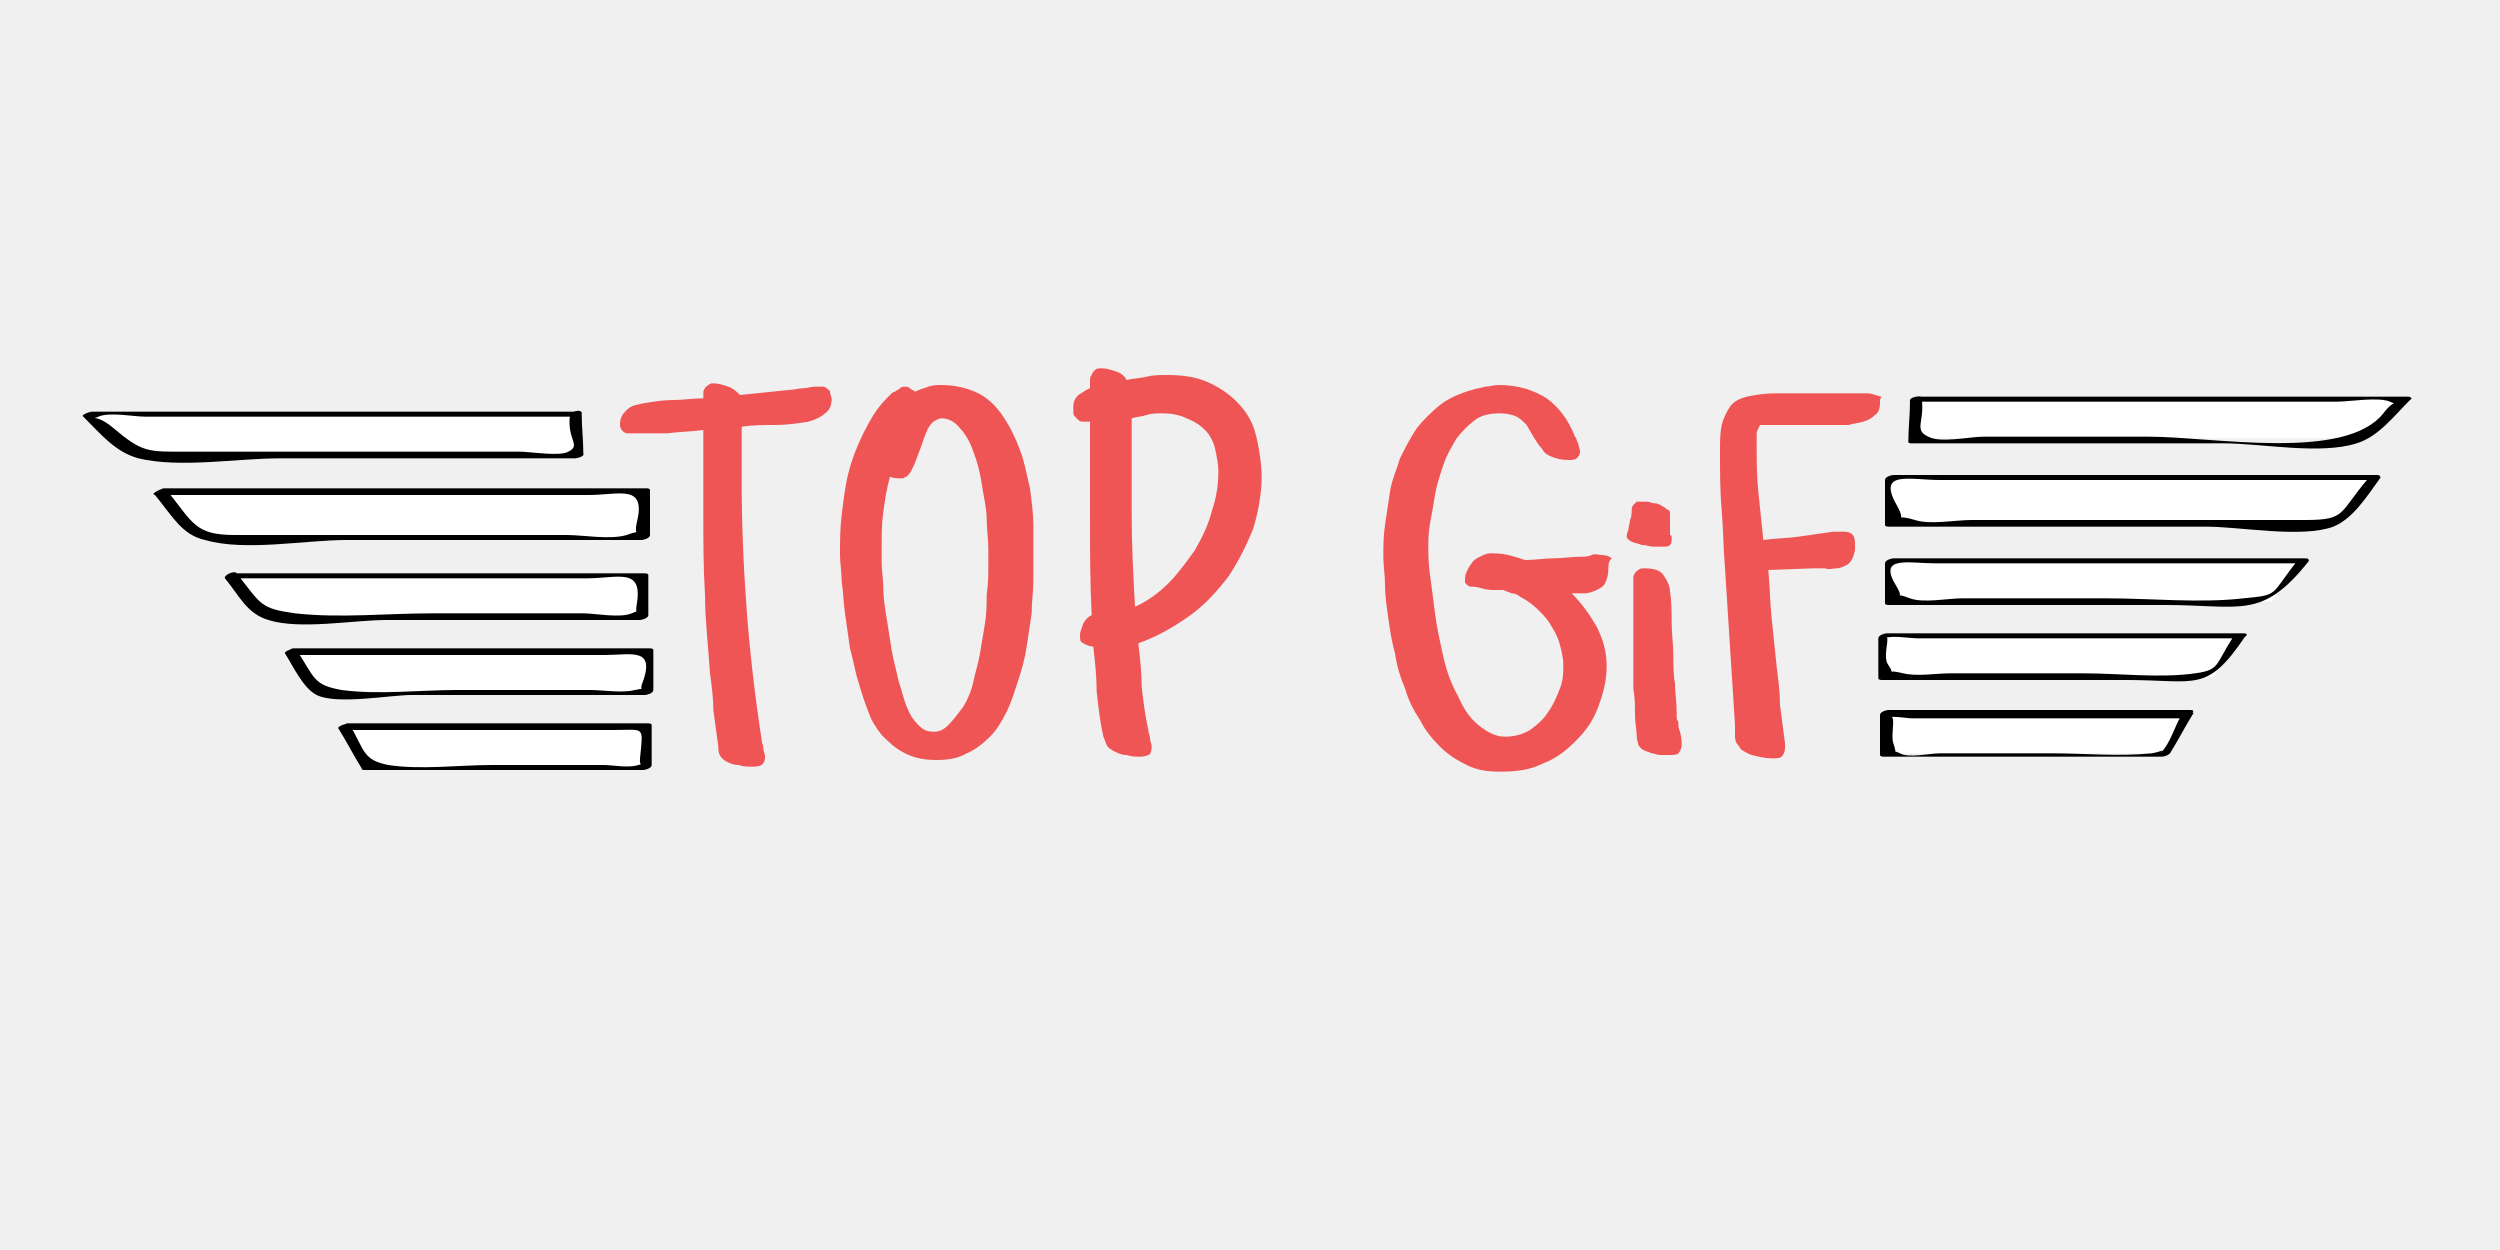
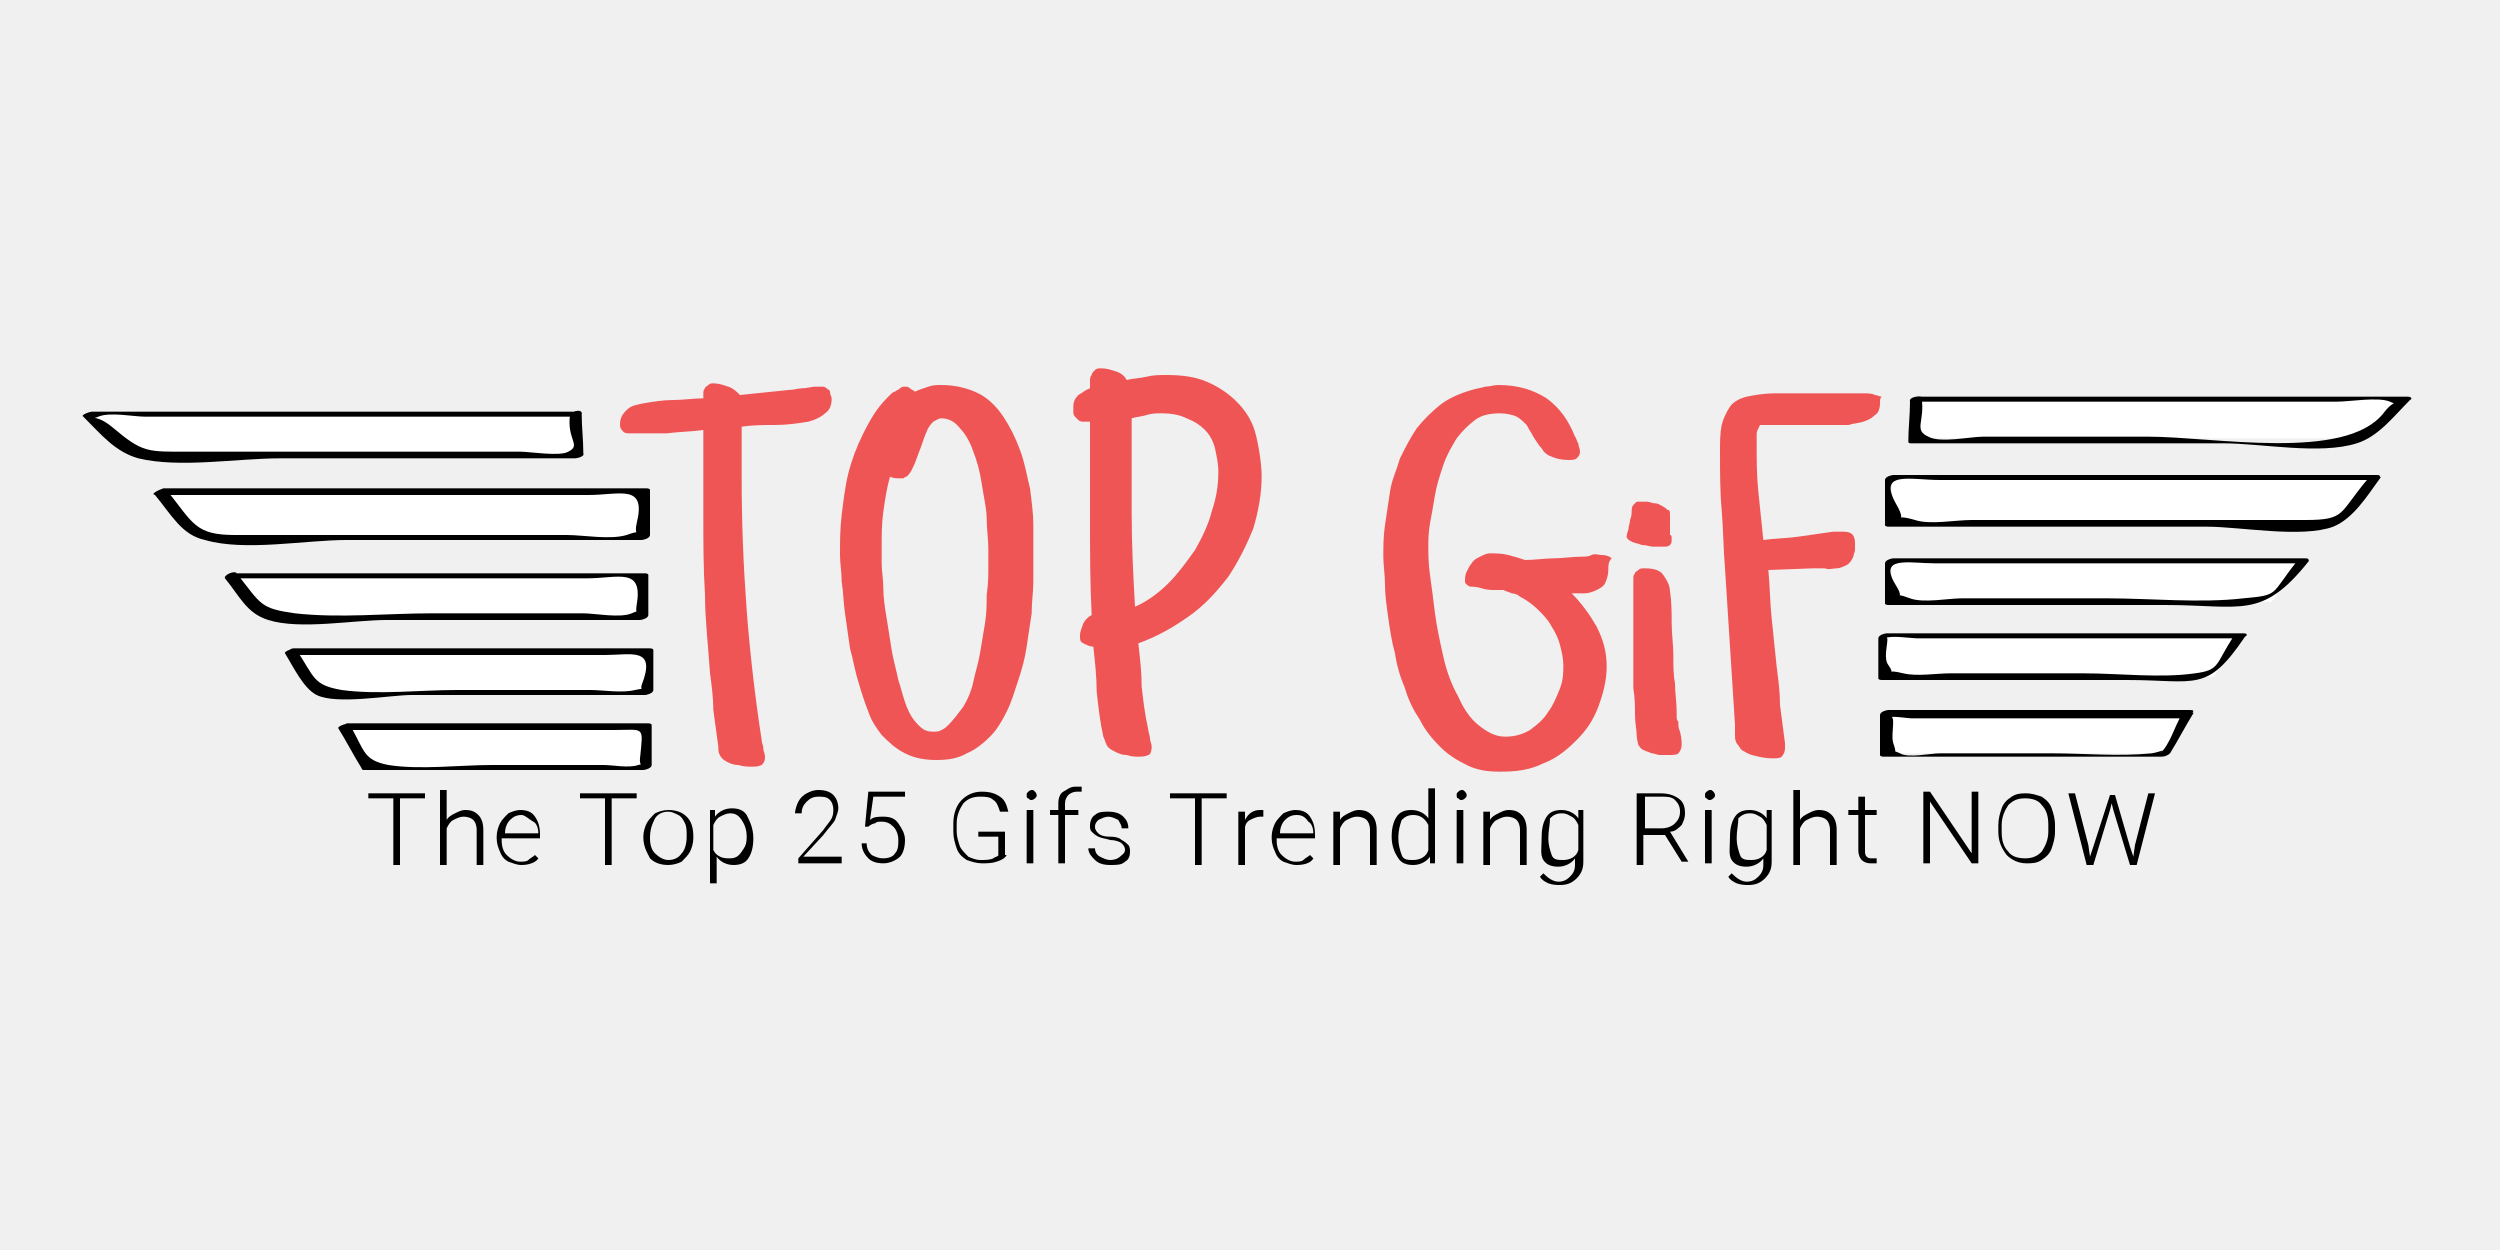
<svg xmlns="http://www.w3.org/2000/svg" version="1.1" id="Layer_1" x="0px" y="0px" viewBox="0 0 150 75" style="enable-background:new 0 0 150 75;" xml:space="preserve">
  <style type="text/css">
	.st0{stroke:#3C2415;stroke-miterlimit:10;}
	.st1{fill:#F05556;}
	.st2{fill:#FFFFFF;}
</style>
  <path class="st0" d="M8.5,37.1" />
  <g>
    <path class="st1" d="M49.9,23.9c0,0.4-0.1,0.7-0.4,0.9c-0.2,0.2-0.6,0.4-1,0.5c-0.6,0.1-1.3,0.2-2,0.2c-0.7,0-1.3,0-2,0.1v3.1   c0,2.6,0.1,5.2,0.3,7.9c0.2,2.6,0.5,5.2,0.9,7.8c0,0.2,0.1,0.3,0.1,0.5c0,0.2,0.1,0.3,0.1,0.5c0,0.3-0.1,0.4-0.2,0.5   C45.5,46,45.3,46,45.1,46c-0.2,0-0.5,0-0.8-0.1c-0.3,0-0.5-0.1-0.7-0.2c-0.2-0.1-0.4-0.3-0.4-0.4c-0.1-0.1-0.1-0.3-0.1-0.5   c-0.1-0.7-0.2-1.5-0.3-2.2c0-0.7-0.1-1.5-0.2-2.2c-0.1-1.6-0.3-3.2-0.3-4.7c-0.1-1.6-0.1-3.2-0.1-4.7c0-0.9,0-1.7,0-2.6   c0-0.9,0-1.7,0-2.6c-0.7,0.1-1.4,0.1-2.2,0.2C39.2,26,38.5,26,37.8,26c-0.2,0-0.3,0-0.4-0.1c-0.1-0.1-0.2-0.2-0.2-0.4   c0-0.4,0.1-0.6,0.4-0.9s0.6-0.3,1-0.4c0.6-0.1,1.2-0.2,1.8-0.2s1.2-0.1,1.8-0.1c0-0.1,0-0.2,0-0.3c0-0.1,0-0.2,0.1-0.3   c0-0.1,0.1-0.1,0.2-0.2c0.1-0.1,0.2-0.1,0.3-0.1c0.3,0,0.6,0.1,0.9,0.2c0.3,0.1,0.5,0.3,0.7,0.5l2.9-0.3c0.3,0,0.6-0.1,0.8-0.1   c0.3,0,0.6-0.1,0.8-0.1c0.1,0,0.3,0,0.4,0s0.2,0,0.3,0.1s0.2,0.1,0.2,0.2C49.8,23.7,49.9,23.8,49.9,23.9z" />
    <path class="st1" d="M62,33.4c0,0.4,0,0.9,0,1.5c0,0.6-0.1,1.2-0.1,1.9c-0.1,0.7-0.2,1.3-0.3,2s-0.3,1.4-0.5,2s-0.4,1.3-0.7,1.9   c-0.3,0.6-0.6,1.1-1,1.5c-0.4,0.4-0.9,0.8-1.4,1c-0.5,0.3-1.1,0.4-1.8,0.4s-1.3-0.1-1.9-0.4c-0.6-0.3-1-0.7-1.4-1.1   c-0.3-0.4-0.6-0.8-0.8-1.4c-0.2-0.5-0.4-1.1-0.6-1.8c-0.2-0.6-0.3-1.3-0.5-2c-0.1-0.7-0.2-1.4-0.3-2.1c-0.1-0.7-0.1-1.3-0.2-1.9   c0-0.6-0.1-1.1-0.1-1.6c0-0.8,0-1.6,0.1-2.4c0.1-0.8,0.2-1.7,0.4-2.5c0.2-0.8,0.5-1.6,0.9-2.4c0.4-0.8,0.8-1.5,1.4-2.1   c0.1-0.1,0.1-0.1,0.2-0.2c0.1-0.1,0.2-0.2,0.3-0.2c0.1-0.1,0.2-0.1,0.3-0.2c0.1-0.1,0.2-0.1,0.3-0.1c0.1,0,0.2,0,0.3,0.1   c0.1,0.1,0.2,0.1,0.3,0.2c0.2-0.1,0.5-0.2,0.8-0.3c0.3-0.1,0.5-0.1,0.8-0.1c0.8,0,1.6,0.2,2.2,0.5s1.1,0.8,1.5,1.4   c0.4,0.6,0.7,1.2,1,2s0.4,1.5,0.6,2.3c0.1,0.8,0.2,1.5,0.2,2.2C62,32.2,62,32.9,62,33.4z M59.3,34.1c0-0.3,0-0.7,0-1.2   s-0.1-1.2-0.1-1.8S59,29.7,58.9,29s-0.3-1.4-0.5-1.9c-0.2-0.6-0.5-1.1-0.8-1.4c-0.3-0.4-0.7-0.6-1.1-0.6c-0.2,0-0.3,0.1-0.5,0.2   c-0.1,0.1-0.3,0.3-0.4,0.6c-0.1,0.2-0.2,0.5-0.3,0.8s-0.2,0.5-0.3,0.8s-0.2,0.5-0.3,0.7c-0.1,0.2-0.2,0.3-0.3,0.4   c0,0-0.1,0-0.2,0.1c-0.1,0-0.1,0-0.2,0c-0.2,0-0.4,0-0.6-0.1c-0.2,0.7-0.3,1.4-0.4,2.1s-0.1,1.4-0.1,2.1c0,0.2,0,0.5,0,1   s0.1,0.9,0.1,1.5c0,0.6,0.1,1.2,0.2,1.8c0.1,0.6,0.2,1.3,0.3,1.9c0.1,0.6,0.3,1.3,0.4,1.8c0.2,0.6,0.3,1.1,0.5,1.6   c0.2,0.5,0.4,0.8,0.7,1.1c0.3,0.3,0.5,0.4,0.9,0.4c0.2,0,0.3,0,0.5-0.1s0.3-0.2,0.4-0.3c0.3-0.3,0.6-0.7,0.9-1.1   c0.3-0.5,0.5-1,0.6-1.5s0.3-1.1,0.4-1.7s0.2-1.2,0.3-1.8c0.1-0.6,0.1-1.2,0.1-1.7C59.3,35,59.3,34.5,59.3,34.1z" />
    <path class="st1" d="M75.7,28.6c0,1-0.2,2.1-0.5,3.1c-0.4,1-0.9,2-1.5,2.9c-0.7,0.9-1.4,1.7-2.4,2.4s-1.9,1.2-3,1.6   c0.1,0.9,0.2,1.7,0.2,2.6c0.1,0.9,0.2,1.7,0.4,2.6c0,0.2,0.1,0.3,0.1,0.5c0,0.2,0.1,0.3,0.1,0.5c0,0.3-0.1,0.5-0.2,0.5   c-0.2,0.1-0.4,0.1-0.6,0.1c-0.2,0-0.4,0-0.7-0.1c-0.3,0-0.5-0.1-0.7-0.2c-0.2-0.1-0.4-0.2-0.5-0.4s-0.1-0.3-0.2-0.5   c-0.2-0.9-0.3-1.8-0.4-2.7c0-0.9-0.1-1.8-0.2-2.7c-0.2,0-0.4-0.1-0.6-0.2c-0.2-0.1-0.2-0.2-0.2-0.5c0-0.2,0.1-0.4,0.2-0.7   c0.1-0.2,0.3-0.4,0.5-0.5c-0.1-1.9-0.1-3.9-0.1-5.8c0-1.9,0-3.8,0-5.8c-0.1,0-0.1,0-0.2,0s-0.1,0-0.2,0c-0.1,0-0.2,0-0.3-0.1   c-0.1-0.1-0.1-0.1-0.2-0.2c-0.1-0.1-0.1-0.2-0.1-0.3c0-0.1,0-0.2,0-0.3c0-0.3,0.1-0.5,0.3-0.7c0.2-0.1,0.4-0.3,0.7-0.4   c0-0.1,0-0.2,0-0.4c0-0.2,0-0.3,0.1-0.4c0-0.1,0.1-0.2,0.2-0.3c0.1-0.1,0.2-0.1,0.4-0.1c0.3,0,0.6,0.1,0.9,0.2   c0.3,0.1,0.5,0.3,0.6,0.5c0.4-0.1,0.8-0.1,1.2-0.2c0.4-0.1,0.8-0.1,1.2-0.1c0.9,0,1.7,0.1,2.4,0.4c0.7,0.3,1.3,0.7,1.8,1.2   c0.5,0.5,0.9,1.1,1.1,1.8S75.7,27.8,75.7,28.6z M73.1,28.3c0-0.5-0.1-0.9-0.2-1.4c-0.1-0.4-0.3-0.8-0.6-1.1   c-0.3-0.3-0.6-0.5-1.1-0.7c-0.4-0.2-0.9-0.3-1.5-0.3c-0.3,0-0.6,0-0.9,0.1s-0.6,0.1-0.9,0.2c0,1.9,0,3.8,0,5.7   c0,1.9,0.1,3.8,0.2,5.6c0.7-0.3,1.4-0.8,2-1.4c0.6-0.6,1.1-1.3,1.6-2c0.4-0.7,0.8-1.5,1-2.3C73,29.8,73.1,29.1,73.1,28.3z" />
    <path class="st1" d="M96.5,34.2c0,0.3-0.1,0.6-0.2,0.8c-0.1,0.2-0.3,0.3-0.5,0.4c-0.2,0.1-0.5,0.2-0.7,0.2c-0.3,0-0.5,0-0.8,0   c0.6,0.6,1.1,1.3,1.5,2c0.4,0.8,0.6,1.5,0.6,2.4c0,0.8-0.2,1.6-0.5,2.4c-0.3,0.8-0.7,1.4-1.3,2c-0.6,0.6-1.2,1.1-2,1.4   c-0.8,0.4-1.6,0.5-2.6,0.5c-0.8,0-1.4-0.1-2-0.4c-0.6-0.3-1.1-0.6-1.6-1.1c-0.5-0.5-0.9-1-1.2-1.6c-0.4-0.6-0.7-1.2-0.9-1.9   c-0.3-0.7-0.5-1.4-0.6-2.1c-0.2-0.7-0.3-1.4-0.4-2.1s-0.2-1.4-0.2-2s-0.1-1.2-0.1-1.7c0-0.6,0-1.2,0.1-1.9c0.1-0.7,0.2-1.3,0.3-2   s0.4-1.3,0.6-2c0.3-0.6,0.6-1.2,1-1.8c0.4-0.5,0.9-1,1.4-1.4c0.5-0.4,1.2-0.7,1.9-0.9c0.3-0.1,0.5-0.1,0.8-0.2   c0.3,0,0.5-0.1,0.8-0.1c1.2,0,2.1,0.3,2.9,0.8c0.8,0.6,1.3,1.3,1.7,2.3c0.1,0.1,0.1,0.3,0.2,0.4c0,0.2,0.1,0.3,0.1,0.5   c0,0.2-0.1,0.3-0.2,0.4s-0.3,0.1-0.5,0.1c-0.4,0-0.8-0.1-1-0.2c-0.3-0.1-0.5-0.3-0.6-0.5c-0.2-0.2-0.3-0.4-0.5-0.7   c-0.1-0.2-0.3-0.5-0.4-0.7c-0.2-0.2-0.4-0.4-0.6-0.5c-0.2-0.1-0.6-0.2-1-0.2c-0.6,0-1.1,0.1-1.5,0.4c-0.4,0.3-0.8,0.7-1.1,1.1   c-0.3,0.5-0.6,1-0.8,1.6c-0.2,0.6-0.4,1.2-0.5,1.8c-0.1,0.6-0.2,1.2-0.3,1.7c-0.1,0.6-0.1,1-0.1,1.4c0,0.4,0,1,0.1,1.7   c0.1,0.7,0.2,1.5,0.3,2.3c0.1,0.8,0.3,1.7,0.5,2.6c0.2,0.9,0.5,1.7,0.9,2.4c0.3,0.7,0.7,1.3,1.2,1.7c0.5,0.4,1,0.7,1.6,0.7   c0.5,0,1-0.1,1.5-0.4c0.4-0.3,0.8-0.6,1.1-1.1c0.3-0.4,0.5-0.9,0.7-1.4c0.2-0.5,0.2-1,0.2-1.4c0-0.4-0.1-0.8-0.2-1.2   c-0.1-0.4-0.3-0.8-0.5-1.1c-0.2-0.4-0.5-0.7-0.8-1c-0.3-0.3-0.7-0.6-1.1-0.8c-0.1-0.1-0.3-0.2-0.5-0.2c-0.2-0.1-0.3-0.1-0.5-0.2   c-0.1,0-0.3,0-0.5,0s-0.5,0-0.8-0.1s-0.5-0.1-0.7-0.1c-0.2-0.1-0.3-0.2-0.3-0.3c0-0.2,0-0.4,0.1-0.6c0.1-0.2,0.2-0.4,0.3-0.5   c0.1-0.2,0.3-0.3,0.5-0.4c0.2-0.1,0.4-0.2,0.6-0.2c0.3,0,0.7,0,1.1,0.1c0.4,0.1,0.7,0.2,1,0.3c0.6,0,1.2-0.1,1.7-0.1   c0.6,0,1.1-0.1,1.7-0.1c0.2,0,0.4,0,0.6-0.1s0.4,0,0.6,0c0.3,0,0.5,0.1,0.6,0.2C96.5,33.7,96.5,33.9,96.5,34.2z" />
    <path class="st1" d="M100.3,32.3c0,0.2,0,0.3-0.1,0.4s-0.2,0.1-0.5,0.1c-0.1,0-0.3,0-0.5,0s-0.4-0.1-0.7-0.1   c-0.2-0.1-0.4-0.1-0.6-0.2c-0.2-0.1-0.3-0.2-0.3-0.3c0,0,0-0.2,0.1-0.4c0-0.2,0.1-0.4,0.1-0.6c0.1-0.2,0.1-0.4,0.1-0.6   c0-0.2,0.1-0.3,0.1-0.3v0c0.1-0.1,0.1-0.1,0.2-0.2c0.1,0,0.2,0,0.2,0c0.1,0,0.2,0,0.4,0c0.2,0,0.3,0.1,0.5,0.1   c0.2,0,0.3,0.1,0.5,0.2s0.2,0.2,0.3,0.2s0.1,0.2,0.1,0.3c0,0.1,0,0.3,0,0.4c0,0,0,0.1,0,0.1c0,0.1,0,0.1,0,0.1c0,0.1,0,0.1,0,0.2   c0,0.1,0,0.1,0,0.2s0,0.1,0,0.2C100.3,32.1,100.3,32.2,100.3,32.3z M100.9,44.7c0,0.2-0.1,0.4-0.2,0.5c-0.1,0.1-0.3,0.1-0.6,0.1   c-0.1,0-0.3,0-0.5,0c-0.2,0-0.3-0.1-0.5-0.1c-0.2-0.1-0.3-0.1-0.5-0.2s-0.2-0.2-0.3-0.3c0-0.1-0.1-0.3-0.1-0.6   c0-0.3-0.1-0.7-0.1-1.2c0-0.5,0-1-0.1-1.6c0-0.6,0-1.2,0-1.8c0-0.6,0-1.2,0-1.8c0-0.6,0-1.1,0-1.5v-1.2c0-0.1,0-0.2,0-0.3   c0-0.1,0-0.2,0.1-0.3c0-0.1,0.1-0.1,0.2-0.2s0.2-0.1,0.4-0.1c0.5,0,0.9,0.1,1.1,0.4c0.2,0.3,0.4,0.6,0.4,1c0.1,0.6,0.1,1.3,0.1,1.9   c0,0.6,0.1,1.3,0.1,1.9c0,0.6,0,1.2,0.1,1.7c0,0.6,0.1,1.1,0.1,1.7c0,0.1,0,0.2,0,0.3c0,0.1,0,0.2,0.1,0.3c0,0.2,0,0.4,0.1,0.6   C100.9,44.3,100.9,44.5,100.9,44.7z" />
    <path class="st1" d="M112.8,24.2c0,0.3-0.1,0.6-0.3,0.7c-0.2,0.2-0.4,0.3-0.7,0.4s-0.6,0.1-0.9,0.2c-0.3,0-0.6,0-0.9,0   c-0.5,0-1,0-1.5,0c-0.5,0-1,0-1.5,0c-0.2,0-0.5,0-0.7,0s-0.5,0-0.7,0c-0.1,0.2-0.2,0.4-0.2,0.5c0,0.2,0,0.4,0,0.6   c0,1,0,1.9,0.1,2.9c0.1,1,0.2,1.9,0.3,2.9c0.7-0.1,1.4-0.1,2.1-0.2c0.7-0.1,1.4-0.2,2.1-0.3c0.1,0,0.2,0,0.3,0c0.1,0,0.2,0,0.3,0   c0.5,0,0.7,0.2,0.7,0.7c0,0.1,0,0.3,0,0.4c0,0.1-0.1,0.3-0.1,0.4c-0.1,0.2-0.2,0.4-0.4,0.5c-0.2,0.1-0.4,0.2-0.6,0.2   c-0.2,0-0.5,0.1-0.7,0c-0.2,0-0.5,0-0.7,0l-2.7,0.1c0.1,1,0.1,2,0.2,2.9c0.1,1,0.2,1.9,0.3,2.9c0.1,0.8,0.2,1.5,0.2,2.3   c0.1,0.8,0.2,1.5,0.3,2.3v0.3c0,0.2-0.1,0.4-0.2,0.5s-0.3,0.1-0.6,0.1c-0.4,0-0.8-0.1-1.2-0.2c-0.3-0.1-0.4-0.2-0.6-0.3   c-0.1-0.1-0.2-0.3-0.3-0.4c-0.1-0.2-0.1-0.3-0.1-0.5c0-0.2,0-0.4,0-0.6c-0.1-1.6-0.2-3.1-0.3-4.7c-0.1-1.6-0.2-3.1-0.3-4.7   c-0.1-1.2-0.1-2.3-0.2-3.5c-0.1-1.1-0.1-2.3-0.1-3.5c0-0.6,0-1.1,0.1-1.6c0.1-0.4,0.3-0.8,0.5-1.1c0.2-0.3,0.6-0.5,1-0.6   c0.5-0.1,1-0.2,1.8-0.2c0.8,0,1.5,0,2.2,0c0.7,0,1.5,0,2.2,0c0.3,0,0.5,0,0.8,0s0.5,0,0.7,0.1c0.1,0,0.3,0.1,0.4,0.1   C112.8,23.9,112.8,24,112.8,24.2z" />
  </g>
  <g>
    <path class="st2" d="M34.5,24.9H5.3l2.5,2.4h26.8C34.4,26.6,34.3,25.7,34.5,24.9z" />
    <g>
      <path d="M34.7,24.7c-9.7,0-19.5,0-29.2,0c-0.1,0-0.7,0.2-0.5,0.3c1.1,1.1,1.9,2.1,3.3,2.5c2.5,0.6,5.9,0,8.5,0    c5.9,0,11.8,0,17.7,0c0.1,0,0.6-0.1,0.5-0.3c0-0.8-0.1-1.6-0.1-2.4c0-0.3-0.7-0.1-0.7,0.1c-0.2,1.5,0.7,1.8-0.1,2.2    c-0.5,0.3-2.3,0-2.9,0c-3.4,0-6.8,0-10.2,0c-3.2,0-6.4,0-9.6,0c-2.6,0-2.8,0.1-4.7-1.5c-1.1-0.9-1.5-0.3-0.8-0.6    c0.7-0.3,2.1,0,2.8,0c3.4,0,6.7,0,10.1,0c5.2,0,10.4,0,15.6,0C34.7,25.1,35.2,24.7,34.7,24.7z" />
    </g>
  </g>
  <g>
    <polygon class="st2" points="9.6,29.6 38.5,29.6 38.5,31 38.5,32.3 11.8,32.3  " />
    <g>
      <path d="M9.4,29.7c5.2,0,10.3,0,15.5,0c3.5,0,6.9,0,10.4,0c1.9,0,3.5-0.7,2.9,1.7c-0.3,1.3,1,0.1-0.6,0.7c-1,0.3-2.6,0-3.6,0    c-3.5,0-7.1,0-10.6,0c-3.1,0-6.2,0-9.3,0c-2.4,0-2.5-0.7-4.1-2.7c-0.1-0.2-0.8,0.1-0.7,0.3c1,1.2,1.6,2.4,3,2.7c2.4,0.7,6,0,8.5,0    c5.9,0,11.8,0,17.7,0c0.1,0,0.5-0.1,0.5-0.3c0-0.9,0-1.8,0-2.7c0-0.1-0.2-0.1-0.2-0.1c-9.7,0-19.3,0-29,0    C9.5,29.4,8.9,29.7,9.4,29.7z" />
    </g>
  </g>
  <g>
    <polygon class="st2" points="13.8,34.5 38.5,34.5 38.5,37 15.7,37  " />
    <g>
      <path d="M13.7,34.7c4.4,0,8.9,0,13.3,0c2.7,0,5.5,0,8.2,0c1.9,0,3.4-0.7,3,1.6c-0.2,1.1,0.8,0-0.3,0.5c-0.7,0.3-2.2,0-2.9,0    c-3,0-6.1,0-9.1,0c-2.7,0-5.5,0.3-8.2,0c-2.1-0.3-2-0.5-3.5-2.4c-0.1-0.2-0.8,0.1-0.7,0.3c0.9,1.1,1.3,2.1,2.6,2.5    c1.9,0.6,5.1,0,7.1,0c5.1,0,10.2,0,15.2,0c0.1,0,0.5-0.1,0.5-0.3c0-0.8,0-1.6,0-2.4c0-0.1-0.2-0.1-0.2-0.1c-8.2,0-16.5,0-24.7,0    C13.7,34.4,13.2,34.7,13.7,34.7z" />
    </g>
  </g>
  <g>
    <polygon class="st2" points="17.5,39.1 38.9,39.1 38.9,41.5 19.1,41.5  " />
    <g>
      <path d="M17.4,39.3c3.8,0,7.7,0,11.5,0c2.5,0,4.9,0,7.4,0c1.6,0,3.1-0.5,2.2,1.8c-0.2,0.7,1,0-0.4,0.3c-0.8,0.2-1.9,0-2.7,0    c-2.7,0-5.3,0-8,0c-2.2,0-4.7,0.3-6.9,0c-1.7-0.3-1.6-0.7-2.7-2.4c-0.1-0.2-0.8,0.1-0.7,0.2c0.5,0.8,1.1,2.1,1.9,2.5    c1.2,0.6,4.4,0,5.7,0c4.7,0,9.3,0,14,0c0.1,0,0.5-0.1,0.5-0.3c0-0.8,0-1.6,0-2.4c0-0.1-0.2-0.1-0.2-0.1c-7.1,0-14.2,0-21.4,0    C17.4,38.9,16.9,39.3,17.4,39.3z" />
    </g>
  </g>
  <g>
    <polygon class="st2" points="20.8,43.7 38.9,43.7 38.9,46.1 22.2,46.1  " />
    <g>
      <path d="M20.6,43.8c3.4,0,6.7,0,10.1,0c2,0,4.1,0,6.1,0c1.9,0,1.8-0.3,1.6,1.7c-0.1,0.9,0.9,0.1-0.1,0.4c-0.6,0.2-1.5,0-2.1,0    c-2.2,0-4.5,0-6.7,0c-1.9,0-4.3,0.3-6.2,0c-1.5-0.3-1.4-0.8-2.3-2.4c-0.1-0.2-0.8,0.1-0.7,0.2c0.5,0.8,0.9,1.6,1.4,2.4    c0,0.1,0.1,0.1,0.2,0.1c5.6,0,11.1,0,16.7,0c0.1,0,0.5-0.1,0.5-0.3c0-0.8,0-1.6,0-2.4c0-0.1-0.2-0.1-0.2-0.1c-6,0-12.1,0-18.1,0    C20.7,43.5,20.1,43.8,20.6,43.8z" />
    </g>
  </g>
  <g>
    <path class="st2" d="M115,23.9h29.2l-2.5,2.4h-26.8C115.1,25.6,115.2,24.7,115,23.9z" />
    <g>
      <path d="M114.8,24.1c5.2,0,10.4,0,15.6,0c3.3,0,6.5,0,9.8,0c0.8,0,2.5-0.3,3.2,0c0.8,0.4,0.5-0.5-0.4,0.7    c-2.3,2.9-10.2,1.4-14.1,1.4c-3.3,0-6.6,0-9.9,0c-0.8,0-2.6,0.4-3.3,0c-0.9-0.4-0.2-0.9-0.4-2.3c0-0.2-0.8-0.1-0.7,0.2    c0,0.8-0.1,1.6-0.1,2.4c0,0.1,0.1,0.1,0.2,0.1c6.2,0,12.4,0,18.7,0c2.3,0,5.8,0.7,8,0c1.3-0.4,2.2-1.6,3.2-2.6    c0.2-0.1,0-0.2-0.1-0.2c-9.7,0-19.5,0-29.2,0C114.8,23.7,114.3,24.1,114.8,24.1z" />
    </g>
  </g>
  <g>
    <polygon class="st2" points="142.4,28.7 113.5,28.7 113.5,30.1 113.5,31.4 140.2,31.4  " />
    <g>
      <path d="M142.6,28.5c-9.7,0-19.3,0-29,0c-0.1,0-0.5,0.1-0.5,0.3c0,0.9,0,1.8,0,2.7c0,0.1,0.2,0.1,0.2,0.1c6.4,0,12.7,0,19.1,0    c2,0,5.7,0.7,7.6,0c1.2-0.5,2-1.8,2.8-2.9c0.2-0.2-0.5-0.1-0.7,0c-1.8,2.1-1.3,2.5-3.8,2.5c-3,0-5.9,0-8.9,0c-3.7,0-7.4,0-11.1,0    c-1,0-2.5,0.3-3.4,0c-1.7-0.5-0.3,0.5-1.1-0.9c-1.2-2.1,0.8-1.5,2.6-1.5c3.3,0,6.6,0,9.9,0c5.3,0,10.6,0,16,0    C142.5,28.9,143.1,28.5,142.6,28.5z" />
    </g>
  </g>
  <g>
    <polygon class="st2" points="138.2,33.6 113.5,33.6 113.5,36.1 136.3,36.1  " />
    <g>
      <path d="M138.3,33.5c-8.2,0-16.5,0-24.7,0c-0.1,0-0.5,0.1-0.5,0.3c0,0.8,0,1.6,0,2.4c0,0.1,0.2,0.1,0.2,0.1c5.5,0,11.1,0,16.6,0    c4.6,0,5.8,0.9,8.6-2.6c0.2-0.2-0.5-0.1-0.7,0c-1.6,2-1,2-3.2,2.2c-2.6,0.3-5.5,0-8.2,0c-2.9,0-5.8,0-8.7,0c-0.8,0-2.3,0.3-3.1,0    c-1.3-0.5-0.2,0.3-0.8-0.7c-1.2-1.9,0.7-1.4,2.3-1.4c2.9,0,5.7,0,8.6,0c4.4,0,8.9,0,13.3,0C138.3,33.8,138.8,33.5,138.3,33.5z" />
    </g>
  </g>
  <g>
    <polygon class="st2" points="134.5,38.2 113.1,38.2 113.1,40.6 132.8,40.6  " />
    <g>
      <path d="M134.6,38c-7.1,0-14.2,0-21.4,0c-0.1,0-0.5,0.1-0.5,0.3c0,0.8,0,1.6,0,2.4c0,0.1,0.2,0.1,0.2,0.1c4.9,0,9.8,0,14.7,0    c4.2,0,4.8,0.8,7.1-2.6c0.2-0.2-0.6-0.1-0.7,0c-1.1,1.7-0.8,2-2.3,2.2c-2.1,0.3-4.5,0-6.7,0c-2.7,0-5.4,0-8,0c-0.8,0-2,0.2-2.8,0    c-1.2-0.3-0.4,0.2-0.9-0.5c-0.4-0.5,0.2-1.9-0.2-1.6c0.3-0.2,1.6,0,1.9,0c2.4,0,4.8,0,7.2,0c4,0,8,0,11.9,0    C134.6,38.4,135.1,38,134.6,38z" />
    </g>
  </g>
  <g>
    <polygon class="st2" points="131.2,42.8 113.1,42.8 113.1,45.2 129.8,45.2  " />
    <g>
      <path d="M131.4,42.6c-6,0-12.1,0-18.1,0c-0.1,0-0.5,0.1-0.5,0.3c0,0.8,0,1.6,0,2.4c0,0.1,0.2,0.1,0.2,0.1c5.6,0,11.1,0,16.7,0    c0.2,0,0.4-0.1,0.5-0.2c0.5-0.8,0.9-1.6,1.4-2.4c0.1-0.1-0.6-0.1-0.7,0.1c-0.4,0.6-0.7,1.8-1.3,2.3c0.3-0.3,0.1-0.1-0.5,0    c-2,0.2-4,0-6,0c-2.2,0-4.5,0-6.7,0c-0.6,0-1.9,0.3-2.4,0c-0.8-0.4,0,0.5-0.4-0.6c-0.2-0.6,0.3-2-0.4-1.5c0.2-0.2,1.2,0,1.5,0    c2,0,4,0,6,0c3.5,0,7,0,10.5,0C131.3,42.9,131.9,42.6,131.4,42.6z" />
    </g>
  </g>
+   <g>
+     <path d="M25.5,47.9H24v4h-0.4v-4h-1.5v-0.3h3.4V47.9z" />
+     <path d="M26.8,49.2c0.1-0.2,0.3-0.3,0.5-0.4s0.4-0.2,0.6-0.2c0.4,0,0.6,0.1,0.8,0.3c0.2,0.2,0.3,0.5,0.3,0.9v2.1h-0.4v-2.1   c0-0.3-0.1-0.5-0.2-0.6c-0.1-0.1-0.3-0.2-0.6-0.2c-0.2,0-0.4,0.1-0.6,0.2c-0.2,0.1-0.3,0.3-0.4,0.5v2.2h-0.4v-4.5h0.4V49.2z" />
+     <path d="M31.3,51.9c-0.3,0-0.5-0.1-0.8-0.2c-0.2-0.1-0.4-0.3-0.5-0.6c-0.1-0.2-0.2-0.5-0.2-0.8v-0.1c0-0.3,0.1-0.6,0.2-0.8   s0.3-0.4,0.5-0.6c0.2-0.1,0.5-0.2,0.7-0.2c0.4,0,0.7,0.1,0.9,0.4s0.3,0.6,0.3,1.1v0.2h-2.3v0.1c0,0.4,0.1,0.7,0.3,0.9   c0.2,0.2,0.5,0.4,0.8,0.4c0.2,0,0.4,0,0.5-0.1s0.3-0.2,0.4-0.3l0.2,0.2C32.2,51.7,31.8,51.9,31.3,51.9z M31.3,48.9   c-0.3,0-0.5,0.1-0.7,0.3c-0.2,0.2-0.3,0.5-0.3,0.8h2v0c0-0.3-0.1-0.6-0.3-0.7S31.5,48.9,31.3,48.9z" />
+     <path d="M38.2,47.9h-1.5v4h-0.4v-4h-1.5v-0.3h3.4V47.9z" />
+     <path d="M38.6,50.2c0-0.3,0.1-0.6,0.2-0.8s0.3-0.4,0.5-0.6c0.2-0.1,0.5-0.2,0.8-0.2c0.4,0,0.8,0.1,1.1,0.4c0.3,0.3,0.4,0.7,0.4,1.2   v0.1c0,0.3-0.1,0.6-0.2,0.8s-0.3,0.4-0.5,0.6c-0.2,0.1-0.5,0.2-0.8,0.2c-0.4,0-0.8-0.1-1.1-0.4C38.8,51.1,38.6,50.8,38.6,50.2   L38.6,50.2z M39,50.3c0,0.4,0.1,0.7,0.3,0.9c0.2,0.2,0.5,0.4,0.8,0.4c0.3,0,0.6-0.1,0.8-0.4c0.2-0.2,0.3-0.6,0.3-1v-0.1   c0-0.2,0-0.5-0.1-0.7c-0.1-0.2-0.2-0.4-0.4-0.5s-0.4-0.2-0.6-0.2c-0.3,0-0.6,0.1-0.8,0.4C39.1,49.5,39,49.8,39,50.3L39,50.3z" />
+     <path d="M45.2,50.3c0,0.5-0.1,0.9-0.3,1.2c-0.2,0.3-0.5,0.4-0.9,0.4c-0.4,0-0.8-0.2-1-0.5V53h-0.4v-4.4h0.3l0,0.4   c0.2-0.3,0.6-0.5,1-0.5c0.4,0,0.7,0.1,0.9,0.4C45,49.3,45.2,49.7,45.2,50.3L45.2,50.3z M44.8,50.2c0-0.4-0.1-0.7-0.3-1   s-0.4-0.4-0.7-0.4c-0.2,0-0.4,0.1-0.6,0.2c-0.2,0.1-0.3,0.3-0.4,0.5V51c0.1,0.2,0.2,0.3,0.4,0.4c0.2,0.1,0.4,0.1,0.6,0.1   c0.3,0,0.5-0.1,0.7-0.4S44.8,50.7,44.8,50.2z" />
+     <path d="M50.7,51.8h-2.8v-0.3l1.5-1.7c0.2-0.3,0.4-0.5,0.5-0.7c0.1-0.2,0.1-0.4,0.1-0.5c0-0.3-0.1-0.5-0.2-0.6   c-0.2-0.2-0.4-0.2-0.7-0.2c-0.3,0-0.5,0.1-0.7,0.3c-0.2,0.2-0.3,0.4-0.3,0.7h-0.4c0-0.2,0.1-0.5,0.2-0.7s0.3-0.4,0.5-0.5   c0.2-0.1,0.4-0.2,0.7-0.2c0.4,0,0.7,0.1,0.9,0.3c0.2,0.2,0.3,0.5,0.3,0.8c0,0.2-0.1,0.4-0.2,0.7c-0.1,0.2-0.4,0.5-0.7,0.9l-1.2,1.3   h2.3V51.8z" />
+     <path d="M51.9,49.6l0.2-2.1h2.2v0.3h-1.9l-0.2,1.4c0.2-0.2,0.5-0.2,0.8-0.2c0.4,0,0.7,0.1,0.9,0.4s0.4,0.6,0.4,1   c0,0.4-0.1,0.8-0.3,1c-0.2,0.2-0.6,0.4-1,0.4c-0.4,0-0.7-0.1-0.9-0.3c-0.2-0.2-0.4-0.5-0.4-0.9h0.3c0,0.3,0.1,0.5,0.3,0.7   c0.2,0.1,0.4,0.2,0.7,0.2c0.3,0,0.6-0.1,0.7-0.3c0.2-0.2,0.2-0.5,0.2-0.8c0-0.3-0.1-0.6-0.3-0.8c-0.2-0.2-0.4-0.3-0.7-0.3   c-0.2,0-0.3,0-0.4,0.1c-0.1,0-0.3,0.1-0.4,0.2L51.9,49.6z" />
+     <path d="M60.4,51.3c-0.1,0.2-0.3,0.3-0.6,0.4c-0.3,0.1-0.6,0.1-0.9,0.1c-0.3,0-0.6-0.1-0.9-0.2c-0.3-0.2-0.5-0.4-0.6-0.7   c-0.1-0.3-0.2-0.6-0.2-1v-0.5c0-0.6,0.2-1.1,0.5-1.4c0.3-0.3,0.7-0.5,1.2-0.5c0.5,0,0.8,0.1,1.1,0.3c0.3,0.2,0.4,0.5,0.5,0.9H60   c-0.1-0.3-0.2-0.6-0.4-0.7c-0.2-0.2-0.5-0.2-0.8-0.2c-0.4,0-0.7,0.1-1,0.4c-0.2,0.3-0.4,0.7-0.4,1.2v0.5c0,0.3,0.1,0.6,0.2,0.9   c0.1,0.2,0.3,0.4,0.5,0.6c0.2,0.1,0.5,0.2,0.7,0.2c0.3,0,0.6,0,0.8-0.1c0.1-0.1,0.3-0.1,0.3-0.2v-1.1h-1.2v-0.3h1.6V51.3z" />
+     <path d="M61.6,47.7c0-0.1,0-0.1,0.1-0.2c0,0,0.1-0.1,0.2-0.1c0.1,0,0.1,0,0.2,0.1c0,0,0.1,0.1,0.1,0.2c0,0.1,0,0.1-0.1,0.2   c0,0-0.1,0.1-0.2,0.1c-0.1,0-0.1,0-0.2-0.1C61.6,47.9,61.6,47.8,61.6,47.7z M62,51.8h-0.4v-3.2H62V51.8z" />
+     <path d="M63.5,51.8v-2.9H63v-0.3h0.5v-0.4c0-0.3,0.1-0.6,0.3-0.7s0.4-0.3,0.7-0.3c0.1,0,0.3,0,0.4,0l0,0.3c-0.1,0-0.2,0-0.3,0   c-0.2,0-0.4,0.1-0.5,0.2s-0.2,0.3-0.2,0.5v0.4h0.8v0.3h-0.8v2.9H63.5z" />
+     <path d="M67.5,51c0-0.2-0.1-0.3-0.2-0.4c-0.1-0.1-0.4-0.2-0.7-0.2c-0.3-0.1-0.5-0.1-0.7-0.2c-0.2-0.1-0.3-0.2-0.4-0.3   c-0.1-0.1-0.1-0.2-0.1-0.4c0-0.2,0.1-0.5,0.3-0.6c0.2-0.2,0.5-0.2,0.8-0.2c0.4,0,0.7,0.1,0.9,0.3c0.2,0.2,0.3,0.4,0.3,0.7h-0.4   c0-0.2-0.1-0.3-0.2-0.5c-0.2-0.1-0.4-0.2-0.6-0.2c-0.2,0-0.4,0.1-0.6,0.2c-0.1,0.1-0.2,0.2-0.2,0.4c0,0.2,0.1,0.3,0.2,0.4   s0.3,0.2,0.7,0.2s0.6,0.1,0.7,0.2c0.2,0.1,0.3,0.2,0.4,0.3c0.1,0.1,0.1,0.3,0.1,0.4c0,0.3-0.1,0.5-0.3,0.6   c-0.2,0.2-0.5,0.2-0.9,0.2c-0.4,0-0.7-0.1-0.9-0.3c-0.2-0.2-0.4-0.4-0.4-0.7h0.4c0,0.2,0.1,0.4,0.3,0.5c0.2,0.1,0.4,0.2,0.6,0.2   c0.3,0,0.5-0.1,0.6-0.2S67.5,51.2,67.5,51z" />
+     <path d="M73.6,47.9h-1.5v4h-0.4v-4h-1.5v-0.3h3.4V47.9z" />
+     <path d="M75.8,49c-0.1,0-0.2,0-0.2,0c-0.2,0-0.4,0.1-0.6,0.2c-0.2,0.1-0.3,0.3-0.3,0.5v2.2h-0.4v-3.2h0.4l0,0.5   c0.2-0.4,0.5-0.6,0.9-0.6c0.1,0,0.2,0,0.2,0L75.8,49z" />
+     <path d="M77.8,51.9c-0.3,0-0.5-0.1-0.8-0.2c-0.2-0.1-0.4-0.3-0.5-0.6c-0.1-0.2-0.2-0.5-0.2-0.8v-0.1c0-0.3,0.1-0.6,0.2-0.8   c0.1-0.2,0.3-0.4,0.5-0.6c0.2-0.1,0.5-0.2,0.7-0.2c0.4,0,0.7,0.1,0.9,0.4s0.3,0.6,0.3,1.1v0.2h-2.3v0.1c0,0.4,0.1,0.7,0.3,0.9   c0.2,0.2,0.5,0.4,0.8,0.4c0.2,0,0.4,0,0.5-0.1c0.1-0.1,0.3-0.2,0.4-0.3l0.2,0.2C78.7,51.7,78.4,51.9,77.8,51.9z M77.8,48.9   c-0.3,0-0.5,0.1-0.7,0.3c-0.2,0.2-0.3,0.5-0.3,0.8h2v0c0-0.3-0.1-0.6-0.3-0.7C78.3,49,78.1,48.9,77.8,48.9z" />
+     <path d="M80.4,48.7l0,0.5c0.1-0.2,0.3-0.3,0.5-0.4c0.2-0.1,0.4-0.2,0.6-0.2c0.4,0,0.6,0.1,0.8,0.3s0.3,0.5,0.3,0.9v2.1h-0.4v-2.1   c0-0.3-0.1-0.5-0.2-0.6c-0.1-0.1-0.3-0.2-0.6-0.2c-0.2,0-0.4,0.1-0.6,0.2c-0.2,0.1-0.3,0.3-0.4,0.5v2.2H80v-3.2H80.4z" />
+     <path d="M83.5,50.2c0-0.5,0.1-0.9,0.3-1.2c0.2-0.3,0.5-0.4,0.9-0.4c0.4,0,0.8,0.2,1,0.5v-1.8h0.4v4.5h-0.3l0-0.4   c-0.2,0.3-0.6,0.5-1,0.5c-0.4,0-0.7-0.1-0.9-0.4C83.7,51.2,83.5,50.8,83.5,50.2L83.5,50.2z M83.9,50.3c0,0.4,0.1,0.7,0.2,1   s0.4,0.3,0.7,0.3c0.4,0,0.8-0.2,0.9-0.6v-1.5c-0.2-0.4-0.5-0.6-0.9-0.6c-0.3,0-0.5,0.1-0.7,0.3C84,49.5,83.9,49.8,83.9,50.3z" />
+     <path d="M87.4,47.7c0-0.1,0-0.1,0.1-0.2c0,0,0.1-0.1,0.2-0.1c0.1,0,0.1,0,0.2,0.1c0,0,0.1,0.1,0.1,0.2c0,0.1,0,0.1-0.1,0.2   c0,0-0.1,0.1-0.2,0.1c-0.1,0-0.1,0-0.2-0.1C87.4,47.9,87.4,47.8,87.4,47.7z M87.8,51.8h-0.4v-3.2h0.4V51.8z" />
+     <path d="M89.4,48.7l0,0.5c0.1-0.2,0.3-0.3,0.5-0.4c0.2-0.1,0.4-0.2,0.6-0.2c0.4,0,0.6,0.1,0.8,0.3s0.3,0.5,0.3,0.9v2.1h-0.4v-2.1   c0-0.3-0.1-0.5-0.2-0.6c-0.1-0.1-0.3-0.2-0.6-0.2c-0.2,0-0.4,0.1-0.6,0.2c-0.2,0.1-0.3,0.3-0.4,0.5v2.2H89v-3.2H89.4z" />
+     <path d="M92.5,50.2c0-0.5,0.1-0.9,0.3-1.2c0.2-0.3,0.5-0.4,0.9-0.4c0.4,0,0.8,0.2,1,0.5l0-0.5h0.3v3.1c0,0.4-0.1,0.7-0.4,1   s-0.6,0.4-1,0.4c-0.2,0-0.4,0-0.7-0.1c-0.2-0.1-0.4-0.2-0.5-0.4l0.2-0.2c0.3,0.3,0.6,0.5,0.9,0.5c0.3,0,0.5-0.1,0.7-0.3   c0.2-0.2,0.3-0.4,0.3-0.7v-0.4c-0.2,0.3-0.6,0.5-1,0.5c-0.4,0-0.7-0.1-0.9-0.4S92.5,50.8,92.5,50.2L92.5,50.2z M92.9,50.3   c0,0.4,0.1,0.7,0.2,1s0.4,0.3,0.7,0.3c0.4,0,0.8-0.2,0.9-0.6v-1.5c-0.1-0.2-0.2-0.4-0.4-0.5c-0.2-0.1-0.3-0.2-0.6-0.2   c-0.3,0-0.5,0.1-0.7,0.3C93,49.5,92.9,49.8,92.9,50.3z" />
+     <path d="M99.9,50.1h-1.3v1.8h-0.4v-4.3h1.4c0.5,0,0.8,0.1,1.1,0.3c0.3,0.2,0.4,0.5,0.4,0.9c0,0.3-0.1,0.5-0.2,0.7   c-0.2,0.2-0.4,0.4-0.7,0.4l1.1,1.8v0h-0.4L99.9,50.1z M98.6,49.7h1.1c0.3,0,0.6-0.1,0.8-0.3c0.2-0.2,0.3-0.4,0.3-0.7   c0-0.3-0.1-0.5-0.3-0.7c-0.2-0.2-0.5-0.2-0.8-0.2h-1V49.7z" />
+     <path d="M102.3,47.7c0-0.1,0-0.1,0.1-0.2c0,0,0.1-0.1,0.2-0.1c0.1,0,0.1,0,0.2,0.1c0,0,0.1,0.1,0.1,0.2c0,0.1,0,0.1-0.1,0.2   c0,0-0.1,0.1-0.2,0.1c-0.1,0-0.1,0-0.2-0.1C102.3,47.9,102.3,47.8,102.3,47.7z M102.7,51.8h-0.4v-3.2h0.4V51.8z" />
+     <path d="M103.8,50.2c0-0.5,0.1-0.9,0.3-1.2c0.2-0.3,0.5-0.4,0.9-0.4c0.4,0,0.8,0.2,1,0.5l0-0.5h0.3v3.1c0,0.4-0.1,0.7-0.4,1   s-0.6,0.4-1,0.4c-0.2,0-0.4,0-0.7-0.1c-0.2-0.1-0.4-0.2-0.5-0.4l0.2-0.2c0.3,0.3,0.6,0.5,0.9,0.5c0.3,0,0.5-0.1,0.7-0.3   c0.2-0.2,0.3-0.4,0.3-0.7v-0.4c-0.2,0.3-0.6,0.5-1,0.5c-0.4,0-0.7-0.1-0.9-0.4S103.8,50.8,103.8,50.2L103.8,50.2z M104.2,50.3   c0,0.4,0.1,0.7,0.2,1s0.4,0.3,0.7,0.3c0.4,0,0.8-0.2,0.9-0.6v-1.5c-0.1-0.2-0.2-0.4-0.4-0.5c-0.2-0.1-0.3-0.2-0.6-0.2   c-0.3,0-0.5,0.1-0.7,0.3C104.3,49.5,104.2,49.8,104.2,50.3z" />
+     <path d="M108,49.2c0.1-0.2,0.3-0.3,0.5-0.4c0.2-0.1,0.4-0.2,0.6-0.2c0.4,0,0.6,0.1,0.8,0.3s0.3,0.5,0.3,0.9v2.1h-0.4v-2.1   c0-0.3-0.1-0.5-0.2-0.6c-0.1-0.1-0.3-0.2-0.6-0.2c-0.2,0-0.4,0.1-0.6,0.2c-0.2,0.1-0.3,0.3-0.4,0.5v2.2h-0.4v-4.5h0.4V49.2z" />
+     <path d="M111.9,47.8v0.8h0.7v0.3h-0.7v2.1c0,0.2,0,0.3,0.1,0.4s0.2,0.1,0.3,0.1c0.1,0,0.2,0,0.3,0l0,0.3c-0.1,0-0.2,0-0.4,0   c-0.2,0-0.4-0.1-0.5-0.2s-0.2-0.3-0.2-0.6v-2.1h-0.6v-0.3h0.6v-0.8H111.9z" />
+     <path d="M118.7,51.8h-0.4l-2.5-3.7v3.7h-0.4v-4.3h0.4l2.5,3.7v-3.7h0.4V51.8z" />
+     <path d="M123.3,49.9c0,0.4-0.1,0.7-0.2,1c-0.1,0.3-0.3,0.5-0.6,0.7c-0.3,0.2-0.6,0.2-0.9,0.2c-0.5,0-0.9-0.2-1.2-0.5   c-0.3-0.4-0.5-0.8-0.5-1.4v-0.4c0-0.4,0.1-0.7,0.2-1s0.3-0.5,0.6-0.7c0.3-0.2,0.6-0.2,0.9-0.2s0.6,0.1,0.9,0.2   c0.3,0.2,0.5,0.4,0.6,0.7s0.2,0.6,0.2,1V49.9z M122.9,49.5c0-0.5-0.1-0.9-0.4-1.2c-0.2-0.3-0.6-0.4-1-0.4c-0.4,0-0.7,0.1-1,0.4   c-0.2,0.3-0.4,0.7-0.4,1.2v0.4c0,0.5,0.1,0.9,0.4,1.2c0.2,0.3,0.6,0.4,1,0.4c0.4,0,0.7-0.1,1-0.4c0.2-0.3,0.4-0.7,0.4-1.2V49.5z" />
+     <path d="M125.3,50.7l0.1,0.7l0.2-0.6l1-3.1h0.3l0.9,3.1l0.2,0.6l0.1-0.7l0.8-3.1h0.4l-1.1,4.3h-0.4l-1-3.3l-0.1-0.4l-0.1,0.4   l-1,3.3h-0.4l-1.1-4.3h0.4L125.3,50.7z" />
+   </g>
</svg>
